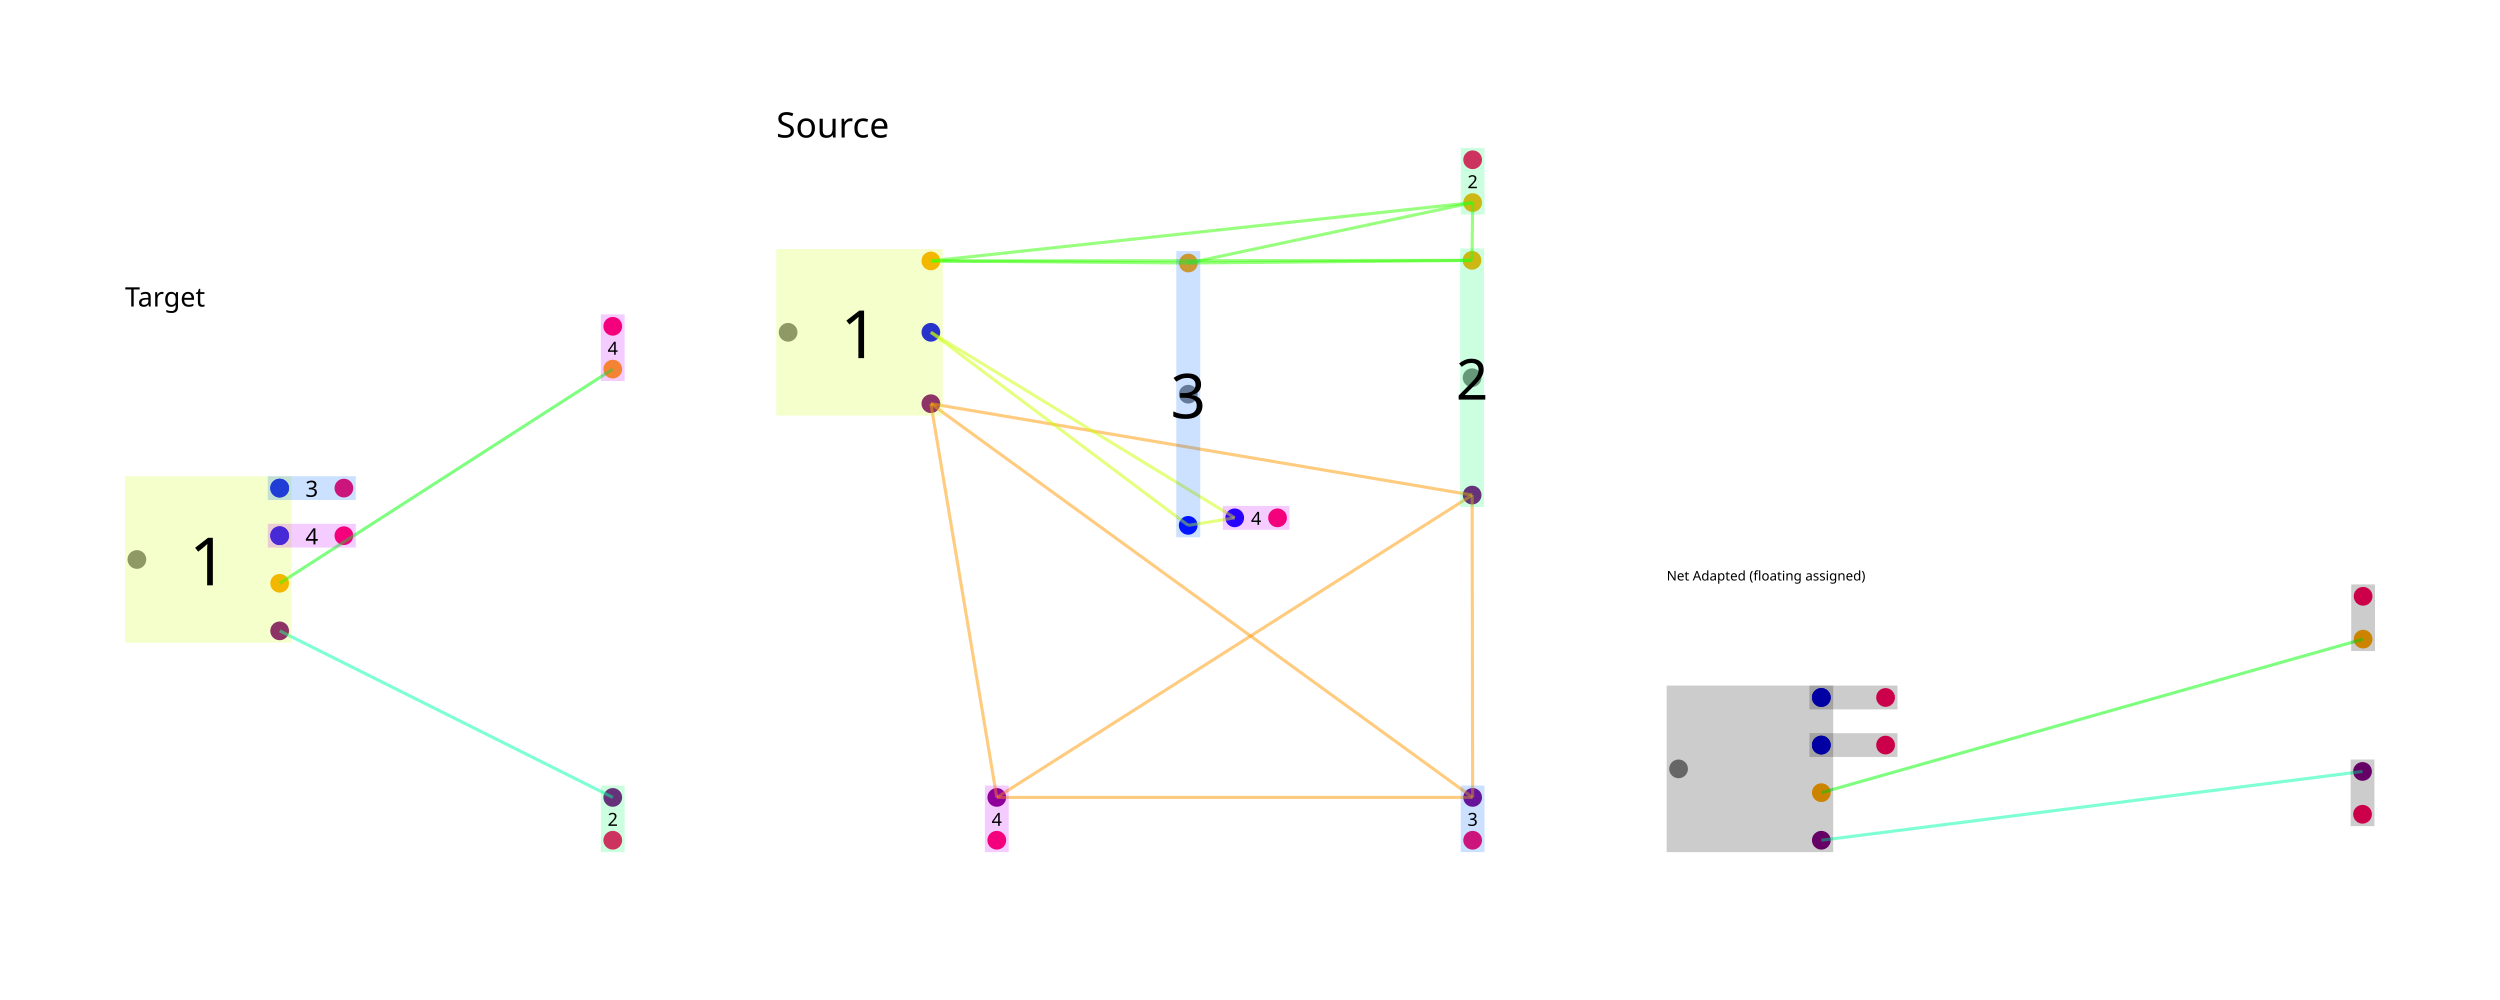
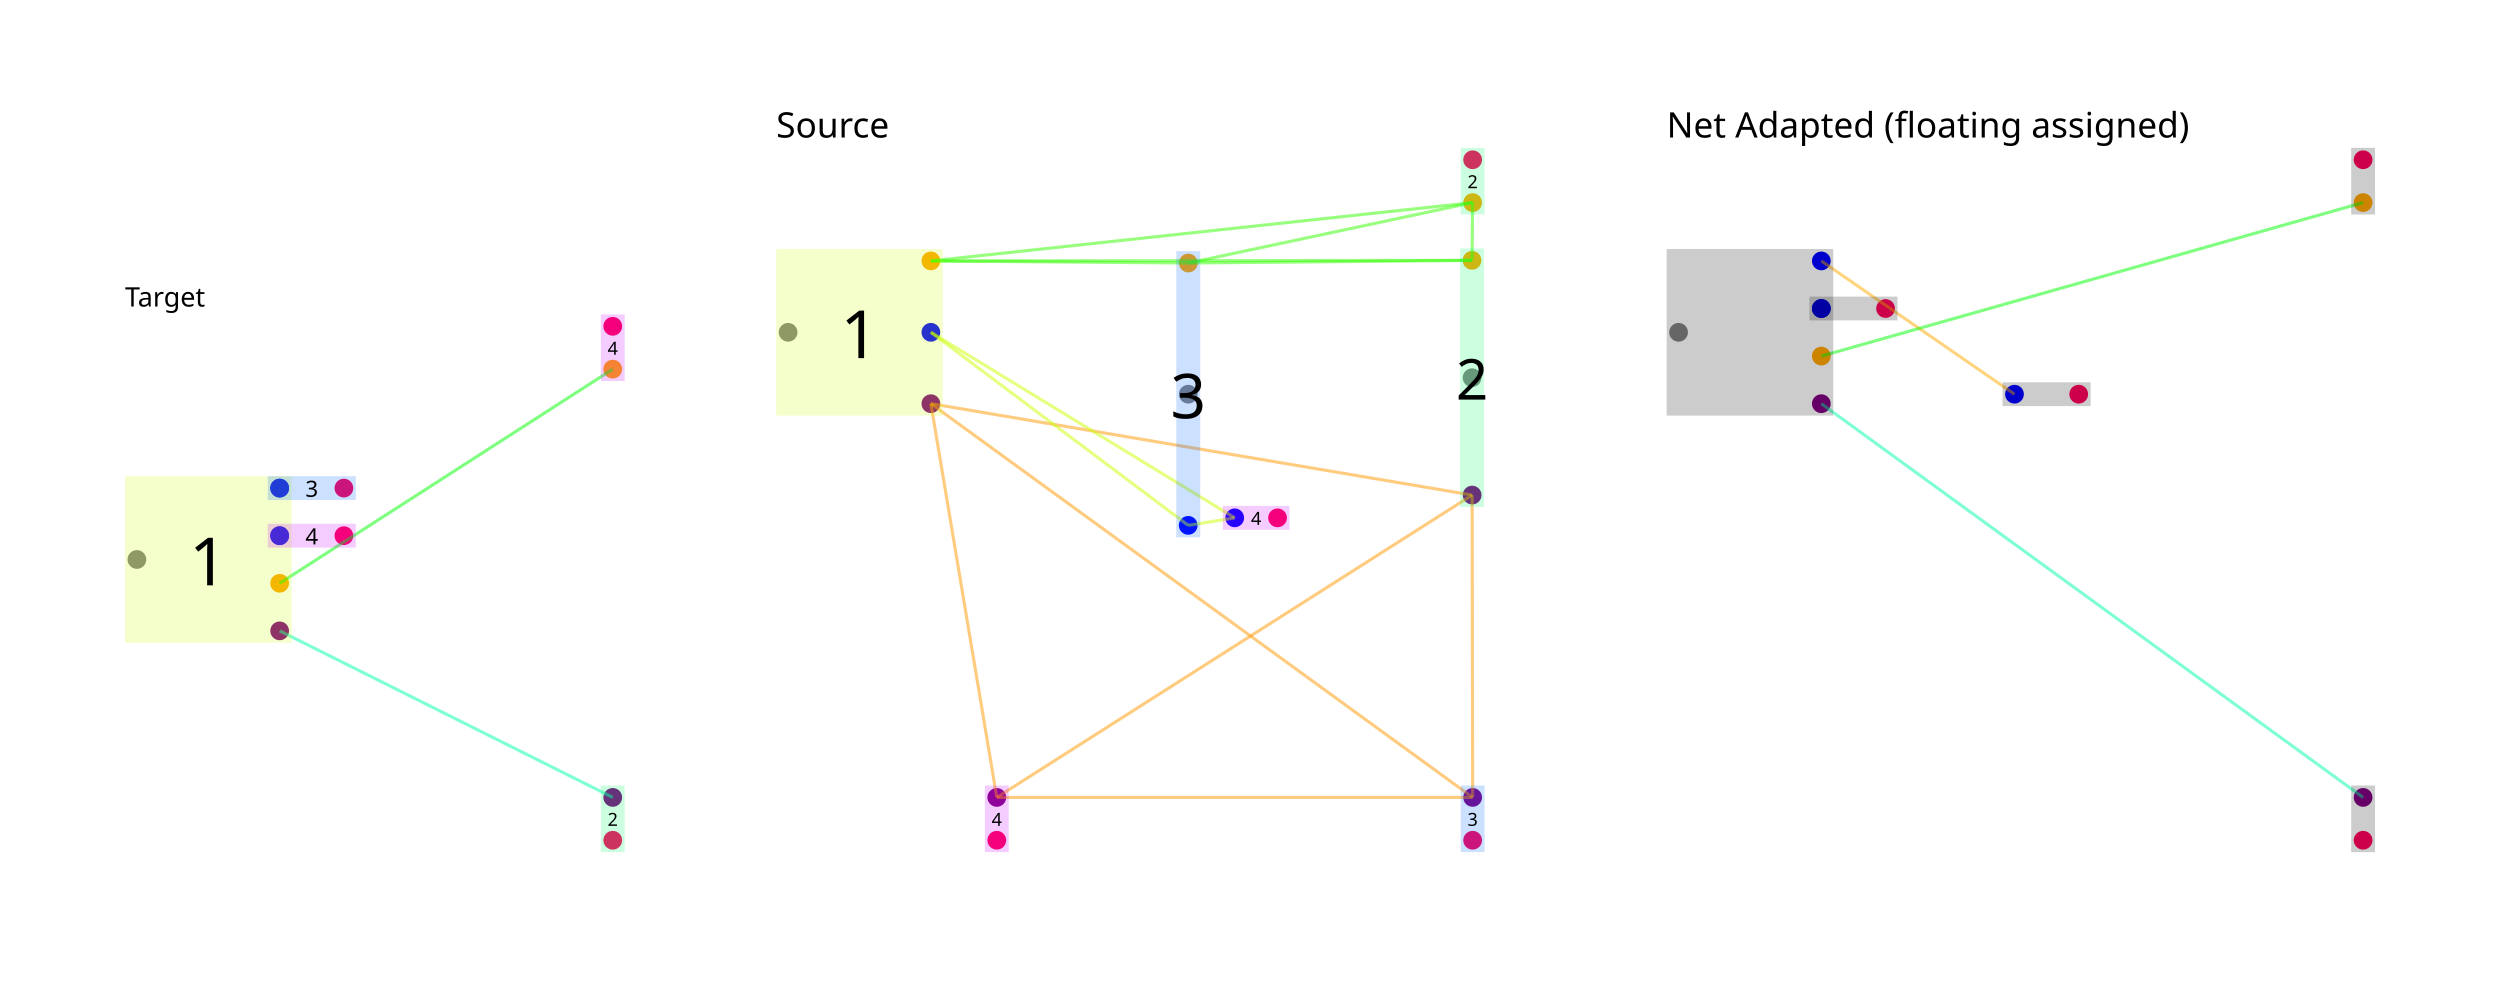
<svg xmlns="http://www.w3.org/2000/svg" width="800" height="320" viewBox="0 0 800 320">
  <rect width="100%" height="100%" fill="white" />
  <g>
    <circle data-type="point" data-label="schematic_component_0_center component_center center_schematic_component_0" data-x="0" data-y="0" cx="43.807" cy="179.035" r="3" fill="gray" />
  </g>
  <g>
    <circle data-type="point" data-label="schematic_port_0 normal unnamedsubcircuit7_connectivity_net0" data-x="0.6000000000000001" data-y="0.30000000000000004" cx="89.49" cy="156.193" r="3" fill="blue" />
  </g>
  <g>
    <circle data-type="point" data-label="schematic_port_1 normal unnamedsubcircuit7_connectivity_net1" data-x="0.6000000000000001" data-y="0.09999999999999998" cx="89.49" cy="171.421" r="3" fill="blue" />
  </g>
  <g>
    <circle data-type="point" data-label="schematic_port_2 vcc unnamedsubcircuit7_connectivity_net2" data-x="0.6000000000000001" data-y="-0.10000000000000003" cx="89.49" cy="186.648" r="3" fill="orange" />
  </g>
  <g>
    <circle data-type="point" data-label="schematic_port_3 gnd unnamedsubcircuit7_connectivity_net3" data-x="0.6000000000000001" data-y="-0.30000000000000004" cx="89.49" cy="201.876" r="3" fill="purple" />
  </g>
  <g>
    <circle data-type="point" data-label="schematic_net_label_0_pin gnd unnamedsubcircuit7_connectivity_net3" data-x="2" data-y="-1" cx="196.083" cy="255.173" r="3" fill="purple" />
  </g>
  <g>
    <circle data-type="point" data-label="schematic_net_label_0_center netlabel_center schematic_net_label_0_center" data-x="2" data-y="-1.18" cx="196.083" cy="268.878" r="3" fill="hsl(338.4, 100%, 50%, 1)" />
  </g>
  <g>
    <circle data-type="point" data-label="schematic_net_label_1_pin vcc unnamedsubcircuit7_connectivity_net2" data-x="2" data-y="0.8" cx="196.083" cy="118.124" r="3" fill="orange" />
  </g>
  <g>
    <circle data-type="point" data-label="schematic_net_label_1_center netlabel_center schematic_net_label_1_center" data-x="2" data-y="0.98" cx="196.083" cy="104.419" r="3" fill="hsl(338.4, 100%, 50%, 1)" />
  </g>
  <g>
    <circle data-type="point" data-label="schematic_net_label_2_pin normal unnamedsubcircuit7_connectivity_net0" data-x="0.6000000000000001" data-y="0.30000000000000004" cx="89.49" cy="156.193" r="3" fill="blue" />
  </g>
  <g>
    <circle data-type="point" data-label="schematic_net_label_2_center netlabel_center schematic_net_label_2_center" data-x="0.8700000000000001" data-y="0.30000000000000004" cx="110.047" cy="156.193" r="3" fill="hsl(338.4, 100%, 50%, 1)" />
  </g>
  <g>
    <circle data-type="point" data-label="schematic_net_label_3_pin normal unnamedsubcircuit7_connectivity_net1" data-x="0.6000000000000001" data-y="0.09999999999999998" cx="89.49" cy="171.421" r="3" fill="blue" />
  </g>
  <g>
    <circle data-type="point" data-label="schematic_net_label_3_center netlabel_center schematic_net_label_3_center" data-x="0.8700000000000001" data-y="0.09999999999999998" cx="110.047" cy="171.421" r="3" fill="hsl(338.4, 100%, 50%, 1)" />
  </g>
  <g>
    <circle data-type="point" data-label="schematic_component_0_center component_center center_schematic_component_0" data-x="2.736982540428231" data-y="0.9547950420240321" cx="252.196" cy="106.338" r="3" fill="gray" />
  </g>
  <g>
    <circle data-type="point" data-label="schematic_port_0 gnd unnamedsubcircuit83_connectivity_net3" data-x="3.336982540428231" data-y="0.654795042024032" cx="297.879" cy="129.18" r="3" fill="purple" />
  </g>
  <g>
    <circle data-type="point" data-label="schematic_port_1 normal unnamedsubcircuit83_connectivity_net1" data-x="3.336982540428231" data-y="0.9547950420240321" cx="297.879" cy="106.338" r="3" fill="blue" />
  </g>
  <g>
    <circle data-type="point" data-label="schematic_port_2 vcc unnamedsubcircuit83_connectivity_net2" data-x="3.336982540428231" data-y="1.2547950420240321" cx="297.879" cy="83.497" r="3" fill="orange" />
  </g>
  <g>
    <circle data-type="point" data-label="schematic_component_1_center component_center center_schematic_component_1" data-x="5.6116183458540805" data-y="0.7639923882821401" cx="471.065" cy="120.866" r="3" fill="gray" />
  </g>
  <g>
    <circle data-type="point" data-label="schematic_port_3 vcc unnamedsubcircuit83_connectivity_net2" data-x="5.61134499585408" data-y="1.25725668828214" cx="471.044" cy="83.309" r="3" fill="orange" />
  </g>
  <g>
    <circle data-type="point" data-label="schematic_port_4 gnd unnamedsubcircuit83_connectivity_net3" data-x="5.611891695854081" data-y="0.2707280882821401" cx="471.086" cy="158.422" r="3" fill="purple" />
  </g>
  <g>
    <circle data-type="point" data-label="schematic_component_2_center component_center center_schematic_component_2" data-x="4.418793728406097" data-y="0.6946845352018942" cx="380.246" cy="126.143" r="3" fill="gray" />
  </g>
  <g>
    <circle data-type="point" data-label="schematic_port_5 normal unnamedsubcircuit83_connectivity_net1" data-x="4.418520478406098" data-y="0.14339383520189397" cx="380.225" cy="168.117" r="3" fill="blue" />
  </g>
  <g>
    <circle data-type="point" data-label="schematic_port_6 vcc unnamedsubcircuit83_connectivity_net2" data-x="4.4190669784060965" data-y="1.2459752352018945" cx="380.266" cy="84.168" r="3" fill="orange" />
  </g>
  <g>
    <circle data-type="point" data-label="schematic_net_label_0_pin vcc unnamedsubcircuit83_connectivity_net2" data-x="5.614024435947429" data-y="1.5000000000000002" cx="471.248" cy="64.827" r="3" fill="orange" />
  </g>
  <g>
    <circle data-type="point" data-label="schematic_net_label_0_center netlabel_center schematic_net_label_0_center" data-x="5.614024435947429" data-y="1.6800000000000002" cx="471.248" cy="51.122" r="3" fill="hsl(338.4, 100%, 50%, 1)" />
  </g>
  <g>
    <circle data-type="point" data-label="schematic_net_label_1_pin normal unnamedsubcircuit83_connectivity_net1" data-x="4.614024435947429" data-y="0.17500000000000027" cx="395.11" cy="165.71" r="3" fill="blue" />
  </g>
  <g>
    <circle data-type="point" data-label="schematic_net_label_1_center netlabel_center schematic_net_label_1_center" data-x="4.7940244359474296" data-y="0.17500000000000027" cx="408.815" cy="165.71" r="3" fill="hsl(338.4, 100%, 50%, 1)" />
  </g>
  <g>
    <circle data-type="point" data-label="schematic_net_label_2_pin gnd unnamedsubcircuit83_connectivity_net3" data-x="5.614024435947429" data-y="-0.9999999999999998" cx="471.248" cy="255.173" r="3" fill="purple" />
  </g>
  <g>
    <circle data-type="point" data-label="schematic_net_label_2_center netlabel_center schematic_net_label_2_center" data-x="5.614024435947429" data-y="-1.18" cx="471.248" cy="268.878" r="3" fill="hsl(338.4, 100%, 50%, 1)" />
  </g>
  <g>
    <circle data-type="point" data-label="schematic_net_label_3_pin gnd unnamedsubcircuit83_connectivity_net3" data-x="3.614024435947429" data-y="-0.9999999999999998" cx="318.972" cy="255.173" r="3" fill="purple" />
  </g>
  <g>
    <circle data-type="point" data-label="schematic_net_label_3_center netlabel_center schematic_net_label_3_center" data-x="3.614024435947429" data-y="-1.18" cx="318.972" cy="268.878" r="3" fill="hsl(338.4, 100%, 50%, 1)" />
  </g>
  <g>
-     <circle data-type="point" data-label="schematic_component_0_center component_center center_schematic_component_0" data-x="6.479455641222212" data-y="-0.8799999999999998" cx="537.141" cy="246.036" r="3" fill="gray" />
-   </g>
-   <g>
-     <circle data-type="point" data-label="schematic_port_0 normal unnamedsubcircuit7_connectivity_net0" data-x="7.079455641222212" data-y="-0.5799999999999996" cx="582.823" cy="223.195" r="3" fill="blue" />
-   </g>
-   <g>
-     <circle data-type="point" data-label="schematic_port_1 normal unnamedsubcircuit7_connectivity_net1" data-x="7.079455641222212" data-y="-0.7799999999999998" cx="582.823" cy="238.422" r="3" fill="blue" />
-   </g>
-   <g>
-     <circle data-type="point" data-label="schematic_port_2 vcc unnamedsubcircuit7_connectivity_net2" data-x="7.079455641222212" data-y="-0.9799999999999998" cx="582.823" cy="253.65" r="3" fill="orange" />
-   </g>
-   <g>
-     <circle data-type="point" data-label="schematic_port_3 gnd unnamedsubcircuit7_connectivity_net3" data-x="7.079455641222212" data-y="-1.1799999999999997" cx="582.823" cy="268.878" r="3" fill="purple" />
-   </g>
-   <g>
-     <circle data-type="point" data-label="schematic_net_label_0_pin gnd unnamedsubcircuit7_connectivity_net3" data-x="9.354091446648061" data-y="-0.8908026537418918" cx="756.01" cy="246.859" r="3" fill="purple" />
-   </g>
-   <g>
-     <circle data-type="point" data-label="schematic_net_label_0_center netlabel_center schematic_net_label_0_center" data-x="9.354091446648061" data-y="-1.0708026537418918" cx="756.01" cy="260.563" r="3" fill="hsl(338.4, 100%, 50%, 1)" />
-   </g>
-   <g>
-     <circle data-type="point" data-label="schematic_net_label_1_pin vcc unnamedsubcircuit7_connectivity_net2" data-x="9.35649753674141" data-y="-0.33479504202403165" cx="756.193" cy="204.525" r="3" fill="orange" />
-   </g>
-   <g>
-     <circle data-type="point" data-label="schematic_net_label_1_center netlabel_center schematic_net_label_1_center" data-x="9.35649753674141" data-y="-0.15479504202403171" cx="756.193" cy="190.82" r="3" fill="hsl(338.4, 100%, 50%, 1)" />
-   </g>
-   <g>
-     <circle data-type="point" data-label="schematic_net_label_2_pin normal unnamedsubcircuit7_connectivity_net0" data-x="7.079455641222212" data-y="-0.5799999999999996" cx="582.823" cy="223.195" r="3" fill="blue" />
-   </g>
-   <g>
-     <circle data-type="point" data-label="schematic_net_label_2_center netlabel_center schematic_net_label_2_center" data-x="7.349455641222212" data-y="-0.5799999999999996" cx="603.381" cy="223.195" r="3" fill="hsl(338.4, 100%, 50%, 1)" />
-   </g>
-   <g>
-     <circle data-type="point" data-label="schematic_net_label_3_pin normal unnamedsubcircuit7_connectivity_net1" data-x="7.079455641222212" data-y="-0.7799999999999998" cx="582.823" cy="238.422" r="3" fill="blue" />
-   </g>
-   <g>
-     <circle data-type="point" data-label="schematic_net_label_3_center netlabel_center schematic_net_label_3_center" data-x="7.349455641222212" data-y="-0.7799999999999998" cx="603.381" cy="238.422" r="3" fill="hsl(338.4, 100%, 50%, 1)" />
+     <circle data-type="point" data-label="schematic_component_0_center component_center center_schematic_component_0" data-x="6.479455641222212" data-y="0.9547950420240321" cx="537.141" cy="106.338" r="3" fill="gray" />
+   </g>
+   <g>
+     <circle data-type="point" data-label="schematic_port_0 normal unnamedsubcircuit7_connectivity_net0" data-x="7.079455641222212" data-y="1.2547950420240321" cx="582.823" cy="83.497" r="3" fill="blue" />
+   </g>
+   <g>
+     <circle data-type="point" data-label="schematic_port_1 normal unnamedsubcircuit7_connectivity_net1" data-x="7.079455641222212" data-y="1.0547950420240322" cx="582.823" cy="98.724" r="3" fill="blue" />
+   </g>
+   <g>
+     <circle data-type="point" data-label="schematic_port_2 vcc unnamedsubcircuit7_connectivity_net2" data-x="7.079455641222212" data-y="0.8547950420240321" cx="582.823" cy="113.952" r="3" fill="orange" />
+   </g>
+   <g>
+     <circle data-type="point" data-label="schematic_port_3 gnd unnamedsubcircuit7_connectivity_net3" data-x="7.079455641222212" data-y="0.654795042024032" cx="582.823" cy="129.18" r="3" fill="purple" />
+   </g>
+   <g>
+     <circle data-type="point" data-label="schematic_net_label_2_pin normal unnamedsubcircuit7_connectivity_net0" data-x="7.891266829200077" data-y="0.6946845352018942" cx="644.633" cy="126.143" r="3" fill="blue" />
+   </g>
+   <g>
+     <circle data-type="point" data-label="schematic_net_label_2_center netlabel_center schematic_net_label_2_center" data-x="8.161266829200077" data-y="0.6946845352018942" cx="665.19" cy="126.143" r="3" fill="hsl(338.4, 100%, 50%, 1)" />
+   </g>
+   <g>
+     <circle data-type="point" data-label="schematic_net_label_1_pin vcc unnamedsubcircuit7_connectivity_net2" data-x="9.35649753674141" data-y="1.5000000000000002" cx="756.193" cy="64.827" r="3" fill="orange" />
+   </g>
+   <g>
+     <circle data-type="point" data-label="schematic_net_label_1_center netlabel_center schematic_net_label_1_center" data-x="9.35649753674141" data-y="1.6800000000000002" cx="756.193" cy="51.122" r="3" fill="hsl(338.4, 100%, 50%, 1)" />
+   </g>
+   <g>
+     <circle data-type="point" data-label="schematic_net_label_0_pin gnd unnamedsubcircuit7_connectivity_net3" data-x="9.35649753674141" data-y="-0.9999999999999998" cx="756.193" cy="255.173" r="3" fill="purple" />
+   </g>
+   <g>
+     <circle data-type="point" data-label="schematic_net_label_0_center netlabel_center schematic_net_label_0_center" data-x="9.35649753674141" data-y="-1.18" cx="756.193" cy="268.878" r="3" fill="hsl(338.4, 100%, 50%, 1)" />
+   </g>
+   <g>
+     <circle data-type="point" data-label="schematic_net_label_3_pin normal unnamedsubcircuit7_connectivity_net1" data-x="7.079455641222212" data-y="1.0547950420240322" cx="582.823" cy="98.724" r="3" fill="blue" />
+   </g>
+   <g>
+     <circle data-type="point" data-label="schematic_net_label_3_center netlabel_center schematic_net_label_3_center" data-x="7.349455641222212" data-y="1.0547950420240322" cx="603.381" cy="98.724" r="3" fill="hsl(338.4, 100%, 50%, 1)" />
  </g>
  <g>
    <polyline data-points="0.6000000000000001,0.30000000000000004 0.6000000000000001,0.30000000000000004" data-type="line" data-label="" points="89.49,156.193 89.49,156.193" fill="none" stroke="hsl(40, 100%, 50%, 0.5)" stroke-width="1" />
  </g>
  <g>
    <polyline data-points="0.6000000000000001,0.09999999999999998 0.6000000000000001,0.09999999999999998" data-type="line" data-label="" points="89.49,171.421 89.49,171.421" fill="none" stroke="hsl(80, 100%, 50%, 0.5)" stroke-width="1" />
  </g>
  <g>
    <polyline data-points="0.6000000000000001,-0.10000000000000003 2,0.8" data-type="line" data-label="" points="89.49,186.648 196.083,118.124" fill="none" stroke="hsl(120, 100%, 50%, 0.5)" stroke-width="1" />
  </g>
  <g>
    <polyline data-points="0.6000000000000001,-0.30000000000000004 2,-1" data-type="line" data-label="" points="89.49,201.876 196.083,255.173" fill="none" stroke="hsl(160, 100%, 50%, 0.5)" stroke-width="1" />
  </g>
  <g>
    <polyline data-points="3.336982540428231,0.654795042024032 5.611891695854081,0.2707280882821401" data-type="line" data-label="" points="297.879,129.18 471.086,158.422" fill="none" stroke="hsl(36, 100%, 50%, 0.5)" stroke-width="1" />
  </g>
  <g>
    <polyline data-points="3.336982540428231,0.654795042024032 5.614024435947429,-0.9999999999999998" data-type="line" data-label="" points="297.879,129.18 471.248,255.173" fill="none" stroke="hsl(36, 100%, 50%, 0.5)" stroke-width="1" />
  </g>
  <g>
    <polyline data-points="3.336982540428231,0.654795042024032 3.614024435947429,-0.9999999999999998" data-type="line" data-label="" points="297.879,129.18 318.972,255.173" fill="none" stroke="hsl(36, 100%, 50%, 0.5)" stroke-width="1" />
  </g>
  <g>
    <polyline data-points="5.611891695854081,0.2707280882821401 5.614024435947429,-0.9999999999999998" data-type="line" data-label="" points="471.086,158.422 471.248,255.173" fill="none" stroke="hsl(36, 100%, 50%, 0.5)" stroke-width="1" />
  </g>
  <g>
    <polyline data-points="5.611891695854081,0.2707280882821401 3.614024435947429,-0.9999999999999998" data-type="line" data-label="" points="471.086,158.422 318.972,255.173" fill="none" stroke="hsl(36, 100%, 50%, 0.5)" stroke-width="1" />
  </g>
  <g>
    <polyline data-points="5.614024435947429,-0.9999999999999998 3.614024435947429,-0.9999999999999998" data-type="line" data-label="" points="471.248,255.173 318.972,255.173" fill="none" stroke="hsl(36, 100%, 50%, 0.5)" stroke-width="1" />
  </g>
  <g>
    <polyline data-points="3.336982540428231,0.9547950420240321 4.418520478406098,0.14339383520189397" data-type="line" data-label="" points="297.879,106.338 380.225,168.117" fill="none" stroke="hsl(72, 100%, 50%, 0.5)" stroke-width="1" />
  </g>
  <g>
    <polyline data-points="3.336982540428231,0.9547950420240321 4.614024435947429,0.17500000000000027" data-type="line" data-label="" points="297.879,106.338 395.11,165.71" fill="none" stroke="hsl(72, 100%, 50%, 0.5)" stroke-width="1" />
  </g>
  <g>
    <polyline data-points="4.418520478406098,0.14339383520189397 4.614024435947429,0.17500000000000027" data-type="line" data-label="" points="380.225,168.117 395.11,165.71" fill="none" stroke="hsl(72, 100%, 50%, 0.5)" stroke-width="1" />
  </g>
  <g>
    <polyline data-points="3.336982540428231,1.2547950420240321 5.61134499585408,1.25725668828214" data-type="line" data-label="" points="297.879,83.497 471.044,83.309" fill="none" stroke="hsl(108, 100%, 50%, 0.5)" stroke-width="1" />
  </g>
  <g>
    <polyline data-points="3.336982540428231,1.2547950420240321 4.4190669784060965,1.2459752352018945" data-type="line" data-label="" points="297.879,83.497 380.266,84.168" fill="none" stroke="hsl(108, 100%, 50%, 0.5)" stroke-width="1" />
  </g>
  <g>
    <polyline data-points="3.336982540428231,1.2547950420240321 5.614024435947429,1.5000000000000002" data-type="line" data-label="" points="297.879,83.497 471.248,64.827" fill="none" stroke="hsl(108, 100%, 50%, 0.5)" stroke-width="1" />
  </g>
  <g>
    <polyline data-points="5.61134499585408,1.25725668828214 4.4190669784060965,1.2459752352018945" data-type="line" data-label="" points="471.044,83.309 380.266,84.168" fill="none" stroke="hsl(108, 100%, 50%, 0.5)" stroke-width="1" />
  </g>
  <g>
    <polyline data-points="5.61134499585408,1.25725668828214 5.614024435947429,1.5000000000000002" data-type="line" data-label="" points="471.044,83.309 471.248,64.827" fill="none" stroke="hsl(108, 100%, 50%, 0.5)" stroke-width="1" />
  </g>
  <g>
    <polyline data-points="4.4190669784060965,1.2459752352018945 5.614024435947429,1.5000000000000002" data-type="line" data-label="" points="380.266,84.168 471.248,64.827" fill="none" stroke="hsl(108, 100%, 50%, 0.5)" stroke-width="1" />
  </g>
  <g>
-     <polyline data-points="7.079455641222212,-0.5799999999999996 7.079455641222212,-0.5799999999999996" data-type="line" data-label="" points="582.823,223.195 582.823,223.195" fill="none" stroke="hsl(40, 100%, 50%, 0.5)" stroke-width="1" />
-   </g>
-   <g>
-     <polyline data-points="7.079455641222212,-0.7799999999999998 7.079455641222212,-0.7799999999999998" data-type="line" data-label="" points="582.823,238.422 582.823,238.422" fill="none" stroke="hsl(80, 100%, 50%, 0.5)" stroke-width="1" />
-   </g>
-   <g>
-     <polyline data-points="7.079455641222212,-0.9799999999999998 9.35649753674141,-0.33479504202403165" data-type="line" data-label="" points="582.823,253.65 756.193,204.525" fill="none" stroke="hsl(120, 100%, 50%, 0.5)" stroke-width="1" />
-   </g>
-   <g>
-     <polyline data-points="7.079455641222212,-1.1799999999999997 9.354091446648061,-0.8908026537418918" data-type="line" data-label="" points="582.823,268.878 756.01,246.859" fill="none" stroke="hsl(160, 100%, 50%, 0.5)" stroke-width="1" />
+     <polyline data-points="7.079455641222212,1.2547950420240321 7.891266829200077,0.6946845352018942" data-type="line" data-label="" points="582.823,83.497 644.633,126.143" fill="none" stroke="hsl(40, 100%, 50%, 0.5)" stroke-width="1" />
+   </g>
+   <g>
+     <polyline data-points="7.079455641222212,1.0547950420240322 7.079455641222212,1.0547950420240322" data-type="line" data-label="" points="582.823,98.724 582.823,98.724" fill="none" stroke="hsl(80, 100%, 50%, 0.5)" stroke-width="1" />
+   </g>
+   <g>
+     <polyline data-points="7.079455641222212,0.8547950420240321 9.35649753674141,1.5000000000000002" data-type="line" data-label="" points="582.823,113.952 756.193,64.827" fill="none" stroke="hsl(120, 100%, 50%, 0.5)" stroke-width="1" />
+   </g>
+   <g>
+     <polyline data-points="7.079455641222212,0.654795042024032 9.35649753674141,-0.9999999999999998" data-type="line" data-label="" points="582.823,129.18 756.193,255.173" fill="none" stroke="hsl(160, 100%, 50%, 0.5)" stroke-width="1" />
  </g>
  <g>
    <rect data-type="rect" data-label="schematic_component_0" data-x="0.30000000000000004" data-y="0" x="40" y="152.386" width="53.297" height="53.297" fill="hsl(72, 100%, 50%, 0.2)" stroke="black" stroke-width="0.013" />
  </g>
  <g>
    <rect data-type="rect" data-label="schematic_net_label_0" data-x="2" data-y="-1.0899999999999999" x="192.276" y="251.366" width="7.614" height="21.319" fill="hsl(144, 100%, 50%, 0.2)" stroke="black" stroke-width="0.013" />
  </g>
  <g>
    <rect data-type="rect" data-label="schematic_net_label_1" data-x="2" data-y="0.89" x="192.276" y="100.612" width="7.614" height="21.319" fill="hsl(288, 100%, 50%, 0.2)" stroke="black" stroke-width="0.013" />
  </g>
  <g>
    <rect data-type="rect" data-label="schematic_net_label_2" data-x="0.7350000000000001" data-y="0.30000000000000004" x="85.683" y="152.386" width="28.171" height="7.614" fill="hsl(216, 100%, 50%, 0.2)" stroke="black" stroke-width="0.013" />
  </g>
  <g>
    <rect data-type="rect" data-label="schematic_net_label_3" data-x="0.7350000000000001" data-y="0.09999999999999998" x="85.683" y="167.614" width="28.171" height="7.614" fill="hsl(288, 100%, 50%, 0.2)" stroke="black" stroke-width="0.013" />
  </g>
  <g>
    <rect data-type="rect" data-label="schematic_component_0" data-x="3.036982540428231" data-y="0.9547950420240321" x="248.389" y="79.69" width="53.297" height="53.297" fill="hsl(72, 100%, 50%, 0.2)" stroke="black" stroke-width="0.013" />
  </g>
  <g>
    <rect data-type="rect" data-label="schematic_component_1" data-x="5.6116183458540805" data-y="0.7639923882821401" x="467.237" y="79.502" width="7.655" height="82.726" fill="hsl(144, 100%, 50%, 0.2)" stroke="black" stroke-width="0.013" />
  </g>
  <g>
    <rect data-type="rect" data-label="schematic_component_2" data-x="4.418793728406097" data-y="0.6946845352018942" x="376.418" y="80.361" width="7.655" height="91.562" fill="hsl(216, 100%, 50%, 0.2)" stroke="black" stroke-width="0.013" />
  </g>
  <g>
    <rect data-type="rect" data-label="schematic_net_label_0" data-x="5.614024435947429" data-y="1.5900000000000003" x="467.441" y="47.316" width="7.614" height="21.319" fill="hsl(144, 100%, 50%, 0.2)" stroke="black" stroke-width="0.013" />
  </g>
  <g>
    <rect data-type="rect" data-label="schematic_net_label_1" data-x="4.704024435947429" data-y="0.17500000000000027" x="391.303" y="161.903" width="21.319" height="7.614" fill="hsl(288, 100%, 50%, 0.2)" stroke="black" stroke-width="0.013" />
  </g>
  <g>
    <rect data-type="rect" data-label="schematic_net_label_2" data-x="5.614024435947429" data-y="-1.0899999999999996" x="467.441" y="251.366" width="7.614" height="21.319" fill="hsl(216, 100%, 50%, 0.2)" stroke="black" stroke-width="0.013" />
  </g>
  <g>
    <rect data-type="rect" data-label="schematic_net_label_3" data-x="3.614024435947429" data-y="-1.0899999999999996" x="315.165" y="251.366" width="7.614" height="21.319" fill="hsl(288, 100%, 50%, 0.2)" stroke="black" stroke-width="0.013" />
  </g>
  <g>
-     <rect data-type="rect" data-label="schematic_component_0" data-x="6.779455641222212" data-y="-0.8799999999999997" x="533.334" y="219.388" width="53.297" height="53.297" fill="rgba(0, 0, 0, 0.2)" stroke="black" stroke-width="0.013" />
-   </g>
-   <g>
-     <rect data-type="rect" data-label="schematic_net_label_0" data-x="9.354091446648061" data-y="-0.9808026537418918" x="752.203" y="243.052" width="7.614" height="21.319" fill="rgba(0, 0, 0, 0.2)" stroke="black" stroke-width="0.013" />
-   </g>
-   <g>
-     <rect data-type="rect" data-label="schematic_net_label_1" data-x="9.35649753674141" data-y="-0.24479504202403168" x="752.386" y="187.013" width="7.614" height="21.319" fill="rgba(0, 0, 0, 0.2)" stroke="black" stroke-width="0.013" />
-   </g>
-   <g>
-     <rect data-type="rect" data-label="schematic_net_label_2" data-x="7.214455641222211" data-y="-0.5799999999999996" x="579.016" y="219.388" width="28.171" height="7.614" fill="rgba(0, 0, 0, 0.2)" stroke="black" stroke-width="0.013" />
-   </g>
-   <g>
-     <rect data-type="rect" data-label="schematic_net_label_3" data-x="7.214455641222211" data-y="-0.7799999999999998" x="579.016" y="234.615" width="28.171" height="7.614" fill="rgba(0, 0, 0, 0.2)" stroke="black" stroke-width="0.013" />
+     <rect data-type="rect" data-label="schematic_component_0" data-x="6.779455641222212" data-y="0.9547950420240321" x="533.334" y="79.69" width="53.297" height="53.297" fill="rgba(0, 0, 0, 0.2)" stroke="black" stroke-width="0.013" />
+   </g>
+   <g>
+     <rect data-type="rect" data-label="schematic_net_label_2" data-x="8.026266829200077" data-y="0.6946845352018942" x="640.826" y="122.336" width="28.171" height="7.614" fill="rgba(0, 0, 0, 0.2)" stroke="black" stroke-width="0.013" />
+   </g>
+   <g>
+     <rect data-type="rect" data-label="schematic_net_label_1" data-x="9.35649753674141" data-y="1.5900000000000003" x="752.386" y="47.316" width="7.614" height="21.319" fill="rgba(0, 0, 0, 0.2)" stroke="black" stroke-width="0.013" />
+   </g>
+   <g>
+     <rect data-type="rect" data-label="schematic_net_label_0" data-x="9.35649753674141" data-y="-1.0899999999999996" x="752.386" y="251.366" width="7.614" height="21.319" fill="rgba(0, 0, 0, 0.2)" stroke="black" stroke-width="0.013" />
+   </g>
+   <g>
+     <rect data-type="rect" data-label="schematic_net_label_3" data-x="7.214455641222211" data-y="1.0547950420240322" x="579.016" y="94.918" width="28.171" height="7.614" fill="rgba(0, 0, 0, 0.2)" stroke="black" stroke-width="0.013" />
  </g>
  <text data-type="text" data-label="Target" data-x="-0.04999999999999999" data-y="1.03" x="40" y="100.612" fill="black" font-size="8.604" font-family="sans-serif" text-anchor="start" dominant-baseline="text-after-edge">Target</text>
  <text data-type="text" data-label="1" data-x="0.30000000000000004" data-y="0" x="66.648" y="179.035" fill="black" font-size="21.319" font-family="sans-serif" text-anchor="middle" dominant-baseline="central">1</text>
  <text data-type="text" data-label="2" data-x="2" data-y="-1.0899999999999999" x="196.083" y="262.025" fill="black" font-size="5.786" font-family="sans-serif" text-anchor="middle" dominant-baseline="central">2</text>
  <text data-type="text" data-label="4" data-x="2" data-y="0.89" x="196.083" y="111.272" fill="black" font-size="5.786" font-family="sans-serif" text-anchor="middle" dominant-baseline="central">4</text>
  <text data-type="text" data-label="3" data-x="0.7350000000000001" data-y="0.30000000000000004" x="99.768" y="156.193" fill="black" font-size="7.157" font-family="sans-serif" text-anchor="middle" dominant-baseline="central">3</text>
  <text data-type="text" data-label="4" data-x="0.7350000000000001" data-y="0.09999999999999998" x="99.768" y="171.421" fill="black" font-size="7.157" font-family="sans-serif" text-anchor="middle" dominant-baseline="central">4</text>
  <text data-type="text" data-label="Source" data-x="2.686982540428231" data-y="1.7300000000000002" x="248.389" y="47.316" fill="black" font-size="11.268" font-family="sans-serif" text-anchor="start" dominant-baseline="text-after-edge">Source</text>
  <text data-type="text" data-label="1" data-x="3.036982540428231" data-y="0.9547950420240321" x="275.037" y="106.338" fill="black" font-size="21.319" font-family="sans-serif" text-anchor="middle" dominant-baseline="central">1</text>
  <text data-type="text" data-label="2" data-x="5.6116183458540805" data-y="0.7639923882821401" x="471.065" y="120.866" fill="black" font-size="18.076" font-family="sans-serif" text-anchor="middle" dominant-baseline="central">2</text>
  <text data-type="text" data-label="3" data-x="4.418793728406097" data-y="0.6946845352018942" x="380.246" y="126.143" fill="black" font-size="19.844" font-family="sans-serif" text-anchor="middle" dominant-baseline="central">3</text>
  <text data-type="text" data-label="2" data-x="5.614024435947429" data-y="1.5900000000000003" x="471.248" y="57.975" fill="black" font-size="5.786" font-family="sans-serif" text-anchor="middle" dominant-baseline="central">2</text>
  <text data-type="text" data-label="4" data-x="4.704024435947429" data-y="0.17500000000000027" x="401.963" y="165.71" fill="black" font-size="5.786" font-family="sans-serif" text-anchor="middle" dominant-baseline="central">4</text>
  <text data-type="text" data-label="3" data-x="5.614024435947429" data-y="-1.0899999999999996" x="471.248" y="262.025" fill="black" font-size="5.786" font-family="sans-serif" text-anchor="middle" dominant-baseline="central">3</text>
  <text data-type="text" data-label="4" data-x="3.614024435947429" data-y="-1.0899999999999996" x="318.972" y="262.025" fill="black" font-size="5.786" font-family="sans-serif" text-anchor="middle" dominant-baseline="central">4</text>
-   <text data-type="text" data-label="Net Adapted (floating assigned)" data-x="6.429455641222211" data-y="-0.10479504202403167" x="533.334" y="187.013" fill="black" font-size="4.284" font-family="sans-serif" text-anchor="start" dominant-baseline="text-after-edge">Net Adapted (floating assigned)</text>
+   <text data-type="text" data-label="Net Adapted (floating assigned)" data-x="6.429455641222211" data-y="1.7300000000000002" x="533.334" y="47.316" fill="black" font-size="11.268" font-family="sans-serif" text-anchor="start" dominant-baseline="text-after-edge">Net Adapted (floating assigned)</text>
  <g id="crosshair" style="display: none">
    <line id="crosshair-h" y1="0" y2="320" stroke="#666" stroke-width="0.5" />
    <line id="crosshair-v" x1="0" x2="800" stroke="#666" stroke-width="0.5" />
    <text id="coordinates" font-family="monospace" font-size="12" fill="#666" />
  </g>
</svg>
